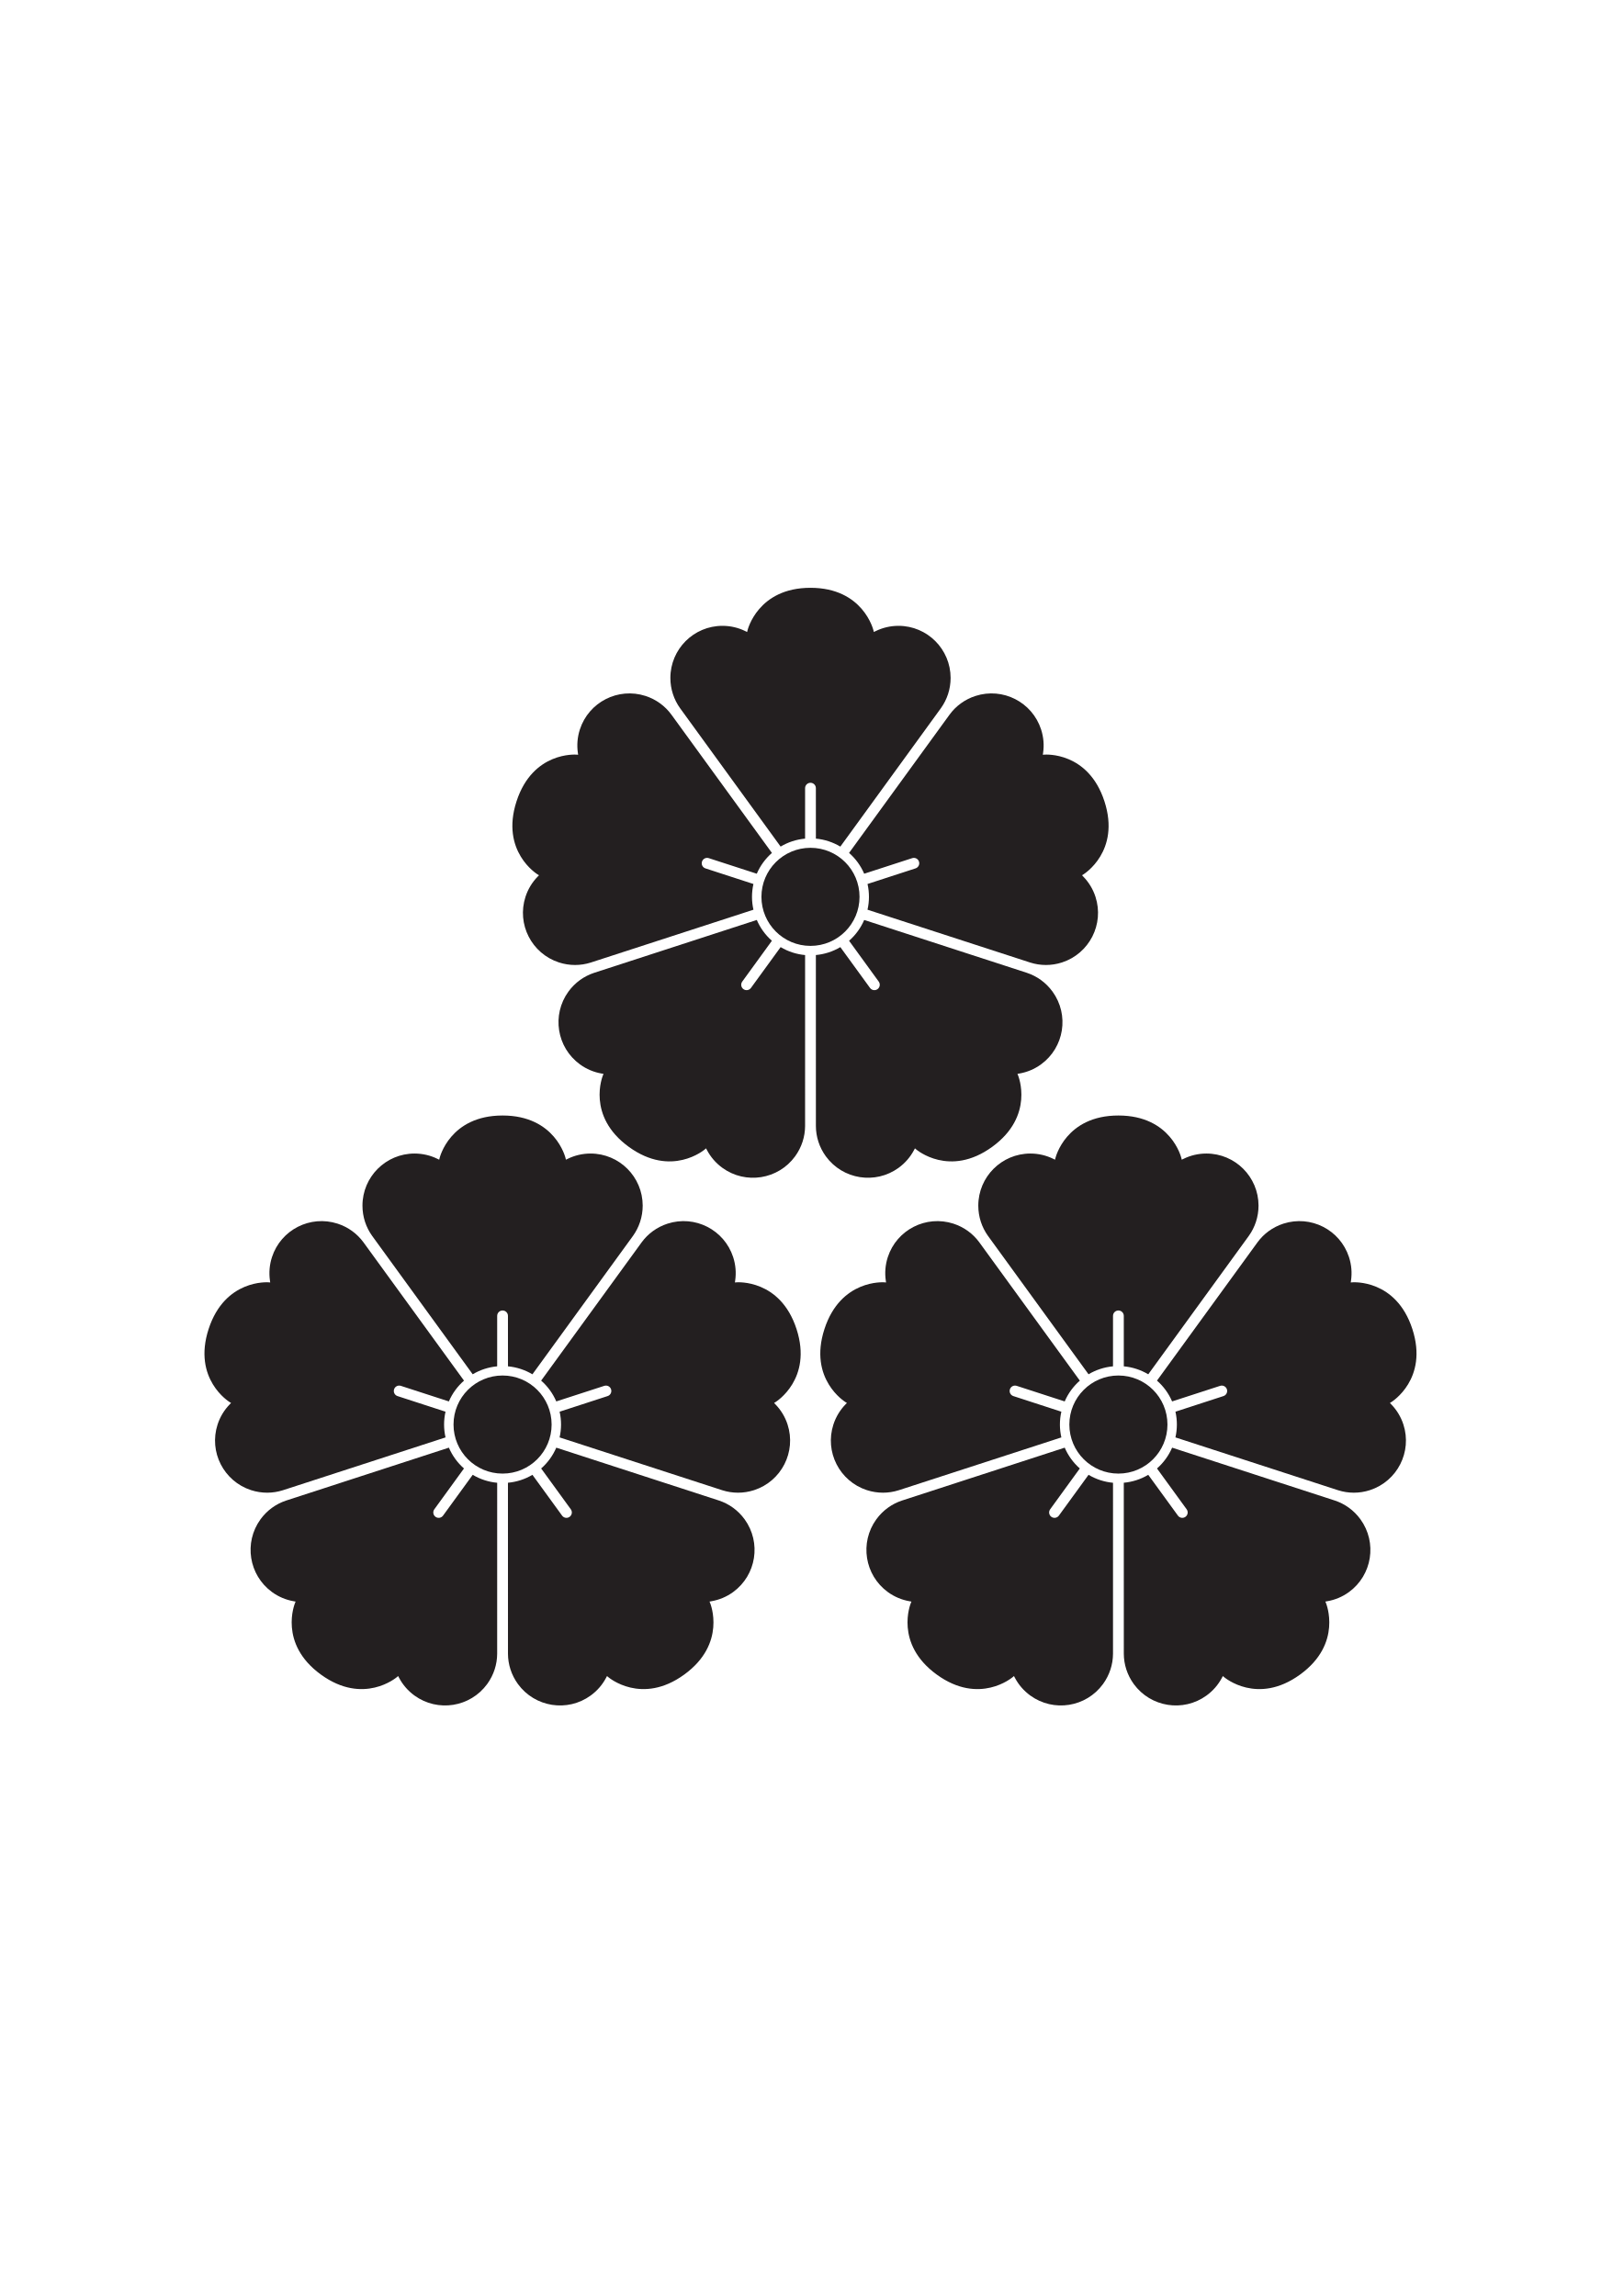
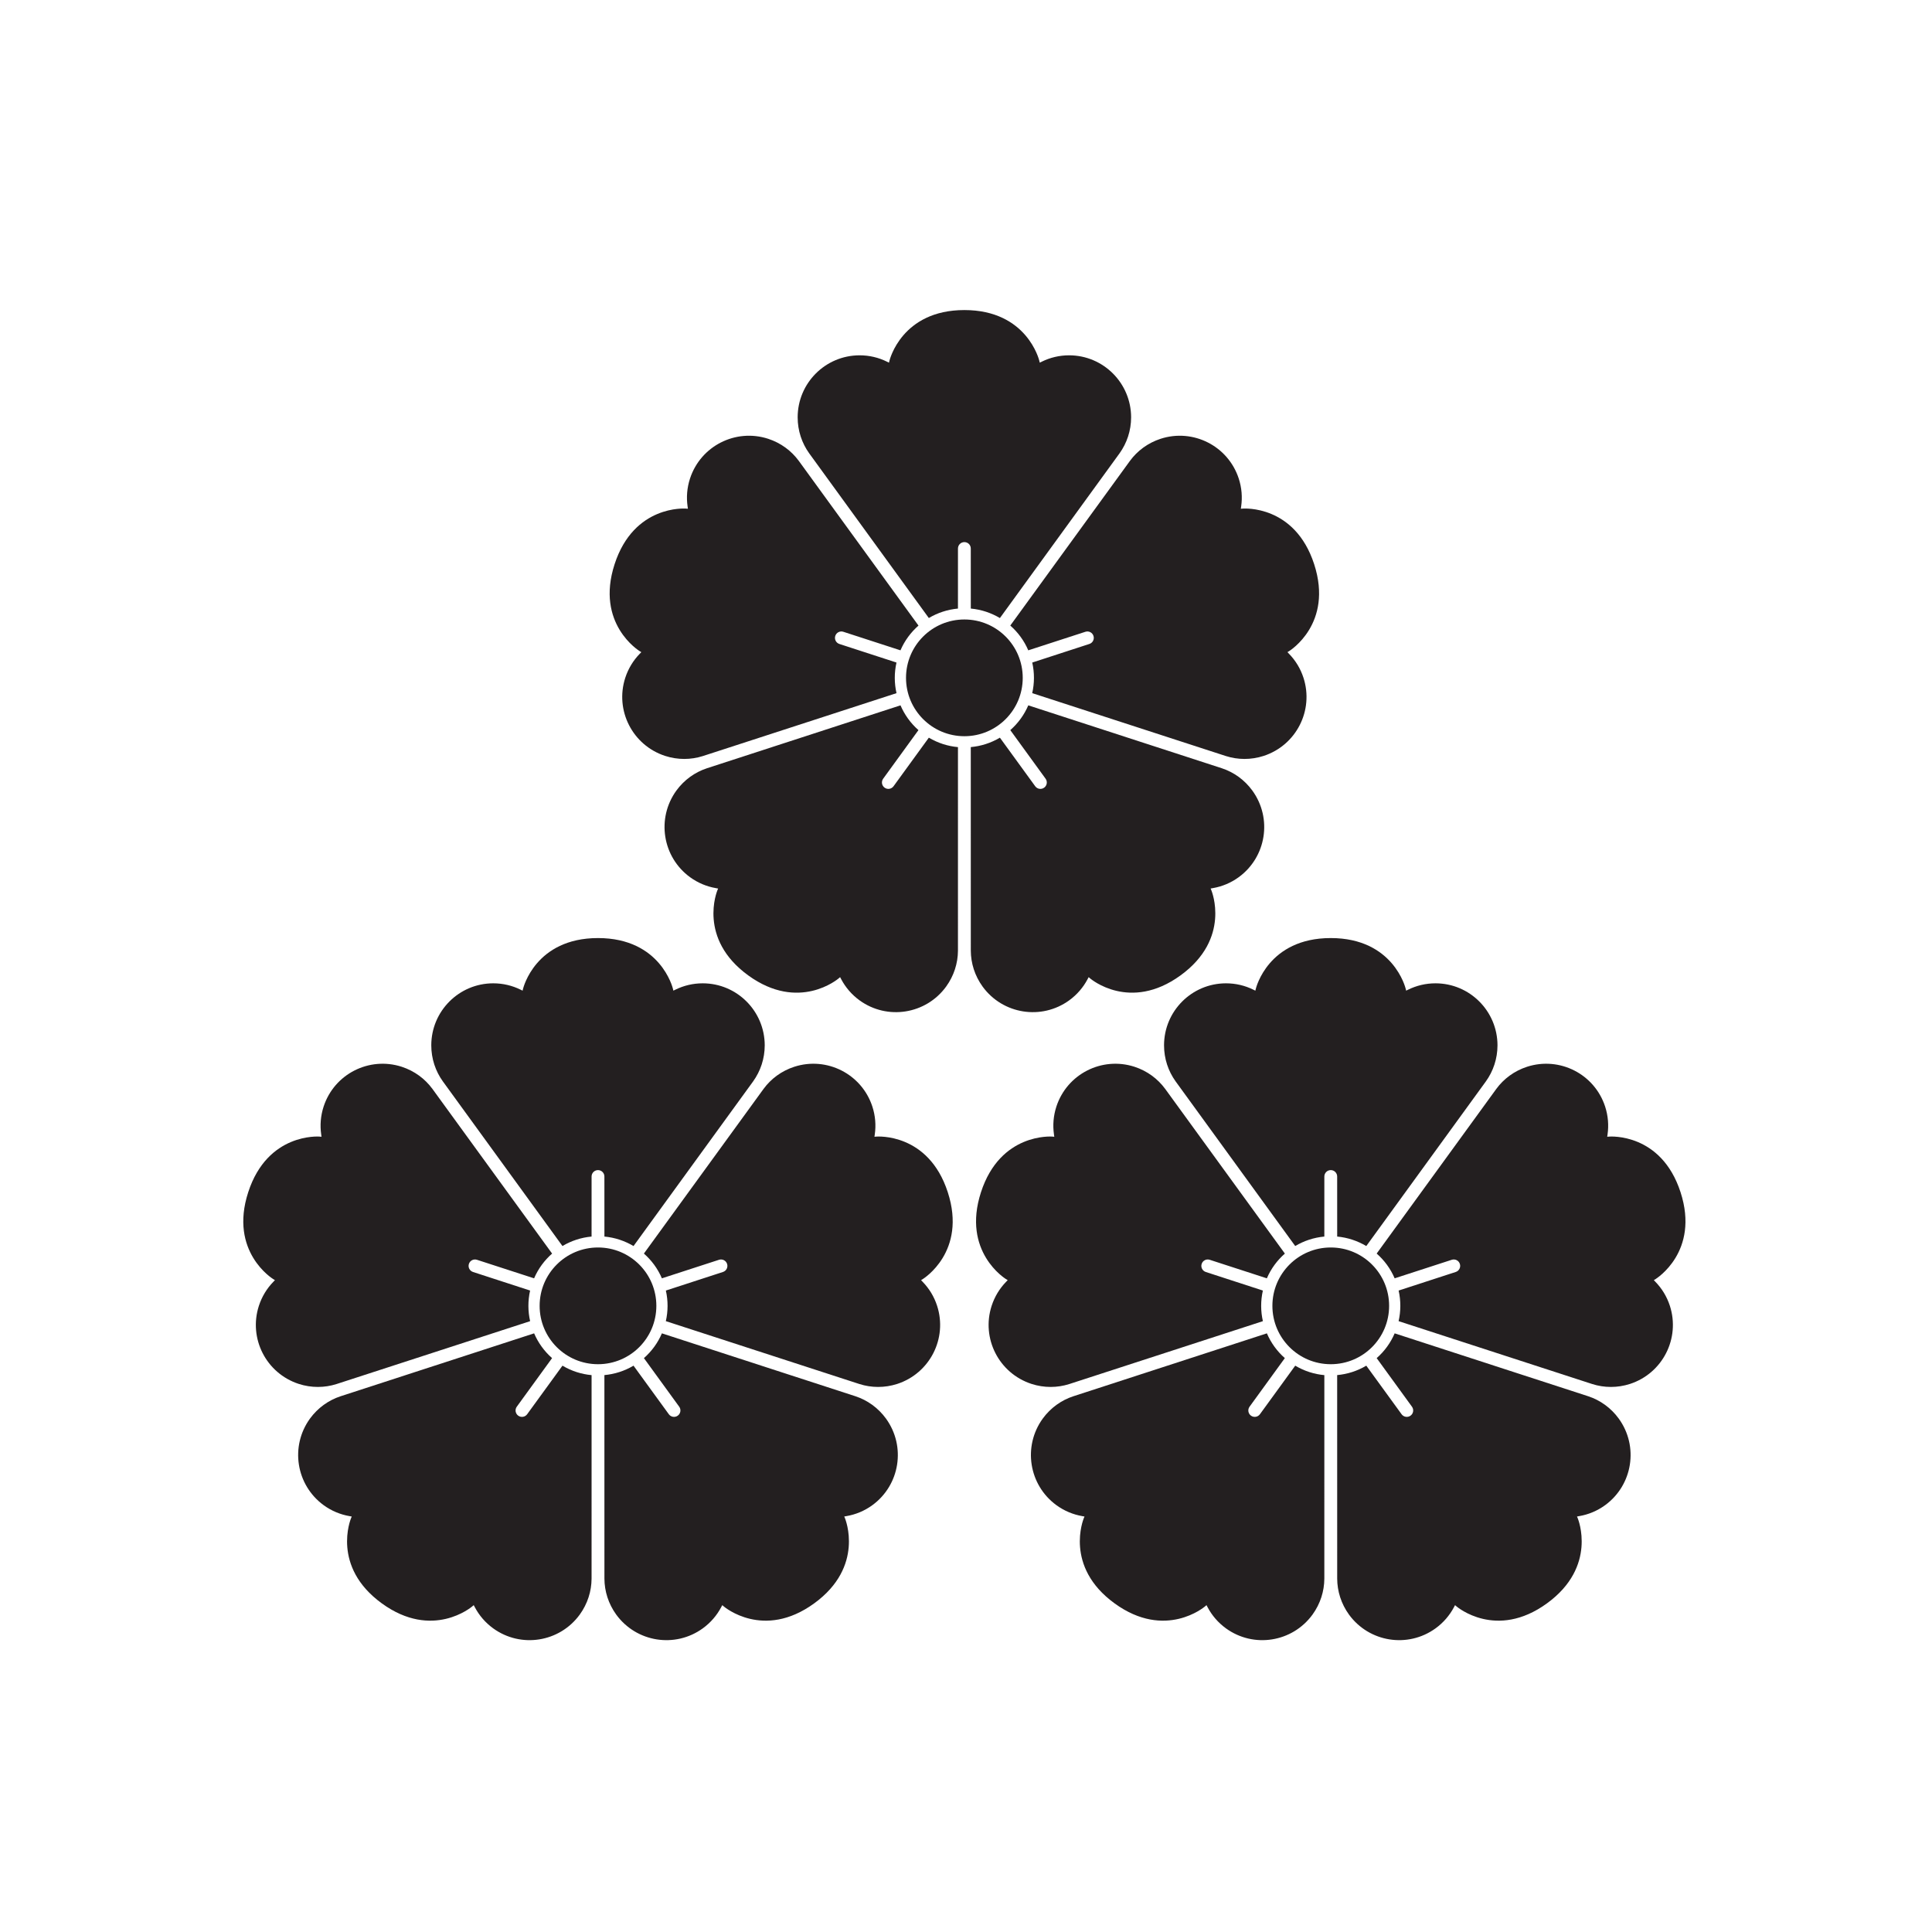
- <svg xmlns="http://www.w3.org/2000/svg" version="1.1" id="svg35902" width="793.701" height="1122.52" viewBox="0 0 793.701 1122.52">
+ <svg xmlns="http://www.w3.org/2000/svg" version="1.1" id="svg35902" width="793.701" height="793.701" viewBox="0 0 793.701 793.701">
  <defs id="defs35906">
    <clipPath clipPathUnits="userSpaceOnUse" id="clipPath36295">
      <path d="m -430.928,527.063 h 595.276 v -841.89 h -595.276 z" id="path36297" style="stroke-width:1" />
    </clipPath>
    <clipPath clipPathUnits="userSpaceOnUse" id="clipPath36301">
      <path d="m -420.971,503.926 h 595.276 v -841.89 h -595.276 z" id="path36303" style="stroke-width:1" />
    </clipPath>
    <clipPath clipPathUnits="userSpaceOnUse" id="clipPath36307">
      <path d="m -395.888,506.247 h 595.276 v -841.89 h -595.276 z" id="path36309" style="stroke-width:1" />
    </clipPath>
    <clipPath clipPathUnits="userSpaceOnUse" id="clipPath36313">
      <path d="m -390.343,530.821 h 595.276 v -841.89 h -595.276 z" id="path36315" style="stroke-width:1" />
    </clipPath>
    <clipPath clipPathUnits="userSpaceOnUse" id="clipPath36319">
      <path d="m -411.999,543.685 h 595.276 v -841.89 H -411.999 Z" id="path36321" style="stroke-width:1" />
    </clipPath>
    <clipPath clipPathUnits="userSpaceOnUse" id="clipPath36325">
      <path d="m -205.153,527.063 h 595.276 v -841.89 H -205.153 Z" id="path36327" style="stroke-width:1" />
    </clipPath>
    <clipPath clipPathUnits="userSpaceOnUse" id="clipPath36331">
      <path d="m -428.006,522.349 h 595.276 v -841.89 h -595.276 z" id="path36333" style="stroke-width:1" />
    </clipPath>
    <clipPath clipPathUnits="userSpaceOnUse" id="clipPath36337">
      <path d="m -186.224,543.685 h 595.276 v -841.89 h -595.276 z" id="path36339" style="stroke-width:1" />
    </clipPath>
    <clipPath clipPathUnits="userSpaceOnUse" id="clipPath36343">
      <path d="m -164.569,530.821 h 595.276 v -841.89 h -595.276 z" id="path36345" style="stroke-width:1" />
    </clipPath>
    <clipPath clipPathUnits="userSpaceOnUse" id="clipPath36349">
      <path d="m -170.113,506.247 h 595.276 v -841.89 h -595.276 z" id="path36351" style="stroke-width:1" />
    </clipPath>
    <clipPath clipPathUnits="userSpaceOnUse" id="clipPath36355">
      <path d="m -195.195,503.926 h 595.276 v -841.89 h -595.276 z" id="path36357" style="stroke-width:1" />
    </clipPath>
    <clipPath clipPathUnits="userSpaceOnUse" id="clipPath36361">
      <path d="m -308.083,310.43 h 595.276 v -841.89 h -595.276 z" id="path36363" style="stroke-width:1" />
    </clipPath>
    <clipPath clipPathUnits="userSpaceOnUse" id="clipPath36367">
      <path d="m -202.231,522.349 h 595.276 v -841.89 h -595.276 z" id="path36369" style="stroke-width:1" />
    </clipPath>
    <clipPath clipPathUnits="userSpaceOnUse" id="clipPath36373">
      <path d="m -315.118,328.853 h 595.276 v -841.89 h -595.276 z" id="path36375" style="stroke-width:1" />
    </clipPath>
    <clipPath clipPathUnits="userSpaceOnUse" id="clipPath36379">
      <path d="m -318.041,333.567 h 595.276 v -841.89 H -318.041 Z" id="path36381" style="stroke-width:1" />
    </clipPath>
    <clipPath clipPathUnits="userSpaceOnUse" id="clipPath36385">
      <path d="m -277.456,337.325 h 595.276 v -841.89 h -595.276 z" id="path36387" style="stroke-width:1" />
    </clipPath>
    <clipPath clipPathUnits="userSpaceOnUse" id="clipPath36391">
      <path d="m -299.111,350.19 h 595.276 v -841.89 H -299.111 Z" id="path36393" style="stroke-width:1" />
    </clipPath>
    <clipPath clipPathUnits="userSpaceOnUse" id="clipPath36397">
      <path d="m -283,312.751 h 595.276 v -841.89 H -283 Z" id="path36399" style="stroke-width:1" />
    </clipPath>
  </defs>
-   <path d="M 420.158 438.471 C 420.158 451.716 409.43 462.448 396.186 462.448 C 382.941 462.448 372.207 451.716 372.207 438.471 C 372.207 425.226 382.941 414.494 396.186 414.494 C 409.43 414.494 420.158 425.226 420.158 438.471" style="fill:#231f20;fill-opacity:1;fill-rule:nonzero;stroke:none" id="path35922" />
-   <path d="M 410.777 413.907 C 424.257 395.35 443.58 368.739 459.929 346.237 C 462.922 342.062 464.677 336.951 464.682 331.422 C 464.644 317.365 453.281 305.993 439.224 305.969 C 435.204 305.969 431.409 306.899 428.03 308.557 L 427.153 308.978 L 426.918 308.035 C 426.886 308.019 421.98 287.379 396.185 287.379 C 370.389 287.379 365.482 308.019 365.445 308.035 L 365.205 308.987 L 364.328 308.557 C 360.956 306.899 357.154 305.969 353.136 305.969 C 339.083 305.993 327.715 317.365 327.693 331.422 C 327.693 336.951 329.436 342.062 332.429 346.231 C 347.876 367.488 380.834 412.872 381.582 413.896 C 385.141 411.774 389.204 410.408 393.544 410.008 L 393.549 385.332 C 393.554 383.876 394.732 382.706 396.185 382.706 C 397.634 382.706 398.814 383.876 398.814 385.332 L 398.825 410.008 C 403.16 410.408 407.217 411.787 410.777 413.907" style="fill:#231f20;fill-opacity:1;fill-rule:nonzero;stroke:none" id="path35926" />
-   <path d="M 377.333 417.002 C 363.848 398.446 344.509 371.847 328.164 349.345 C 325.117 345.202 320.798 341.961 315.538 340.248 C 302.165 335.934 287.836 343.228 283.469 356.59 C 282.223 360.414 281.94 364.31 282.469 368.033 L 282.603 369.001 L 281.631 368.929 C 281.597 368.961 260.459 367.251 252.488 391.781 C 244.515 416.313 262.623 427.358 262.635 427.398 L 263.468 427.919 L 262.789 428.617 C 260.164 431.315 258.112 434.638 256.865 438.462 C 252.541 451.838 259.849 466.161 273.211 470.53 C 278.467 472.238 283.869 472.154 288.76 470.599 C 313.749 462.477 367.097 445.154 368.3 444.761 C 367.38 440.721 367.337 436.434 368.294 432.185 L 344.834 424.555 C 343.45 424.098 342.701 422.619 343.15 421.238 C 343.594 419.859 345.076 419.098 346.454 419.546 L 369.929 427.166 C 371.65 423.162 374.217 419.734 377.333 417.002" style="fill:#231f20;fill-opacity:1;fill-rule:nonzero;stroke:none" id="path35930" />
-   <path d="M 369.941 449.767 C 348.128 456.854 316.854 467.026 290.407 475.62 C 285.521 477.235 281.105 480.34 277.845 484.811 C 269.615 496.202 272.127 512.084 283.479 520.365 C 286.729 522.729 290.348 524.207 294.052 524.851 L 295.015 525.027 L 294.651 525.925 C 294.672 525.961 286.504 545.541 307.377 560.703 C 328.244 575.867 344.344 562.055 344.386 562.061 L 345.134 561.432 L 345.588 562.291 C 347.348 565.62 349.874 568.603 353.125 570.967 C 364.51 579.207 380.385 576.689 388.669 565.332 C 391.918 560.855 393.513 555.693 393.544 550.567 C 393.544 524.287 393.549 468.199 393.549 466.932 C 389.422 466.558 385.334 465.275 381.586 463.046 L 367.08 483.006 C 366.22 484.182 364.58 484.438 363.404 483.584 C 362.233 482.732 361.966 481.091 362.821 479.91 L 377.316 459.943 C 374.045 457.068 371.577 453.572 369.941 449.767" style="fill:#231f20;fill-opacity:1;fill-rule:nonzero;stroke:none" id="path35934" />
-   <path d="M 398.815 466.92 C 398.815 489.855 398.826 522.743 398.826 550.556 C 398.851 555.694 400.446 560.856 403.69 565.333 C 411.974 576.685 427.859 579.208 439.244 570.962 C 442.495 568.601 445.016 565.62 446.782 562.296 L 447.24 561.436 L 447.984 562.061 C 448.02 562.056 464.12 575.865 484.993 560.704 C 505.865 545.542 497.697 525.963 497.72 525.927 L 497.349 525.017 L 498.307 524.848 C 502.016 524.205 505.64 522.727 508.891 520.364 C 520.243 512.083 522.755 496.205 514.513 484.815 C 511.264 480.34 506.848 477.232 501.973 475.62 C 476.985 467.503 423.648 450.163 422.44 449.771 C 420.804 453.577 418.324 457.073 415.048 459.944 L 429.55 479.911 C 430.399 481.095 430.136 482.732 428.96 483.585 C 427.786 484.439 426.144 484.184 425.284 483.005 L 410.778 463.047 C 407.03 465.276 402.942 466.543 398.815 466.92" style="fill:#231f20;fill-opacity:1;fill-rule:nonzero;stroke:none" id="path35938" />
-   <path d="M 424.055 444.756 C 445.867 451.843 477.152 461.997 503.599 470.592 C 508.495 472.155 513.893 472.237 519.153 470.536 C 532.516 466.161 539.823 451.836 535.499 438.459 C 534.257 434.635 532.2 431.316 529.576 428.617 L 528.908 427.909 L 529.737 427.399 C 529.737 427.356 547.845 416.312 539.881 391.781 C 531.907 367.246 510.767 368.959 510.74 368.93 L 509.756 368.999 L 509.896 368.034 C 510.429 364.308 510.141 360.412 508.896 356.588 C 504.528 343.228 490.204 335.931 476.826 340.251 C 471.567 341.96 467.243 345.202 464.206 349.335 C 448.759 370.594 415.791 415.965 415.043 416.992 C 418.164 419.72 420.719 423.163 422.435 427.167 L 445.906 419.547 C 447.295 419.103 448.77 419.856 449.219 421.239 C 449.668 422.617 448.919 424.103 447.53 424.552 L 424.066 432.184 C 425.027 436.437 424.974 440.719 424.055 444.756" style="fill:#231f20;fill-opacity:1;fill-rule:nonzero;stroke:none" id="path35942" />
-   <path d="M 269.641 696.465 C 269.641 709.71 258.913 720.442 245.669 720.442 C 232.424 720.442 221.692 709.71 221.692 696.465 C 221.692 683.218 232.424 672.488 245.669 672.488 C 258.913 672.488 269.641 683.218 269.641 696.465" style="fill:#231f20;fill-opacity:1;fill-rule:nonzero;stroke:none" id="path35946" />
-   <path d="M 260.26 671.901 C 273.74 653.342 293.063 626.733 309.413 604.231 C 312.405 600.056 314.16 594.947 314.165 589.417 C 314.127 575.36 302.764 563.987 288.707 563.964 C 284.687 563.964 280.892 564.893 277.513 566.551 L 276.637 566.973 L 276.401 566.029 C 276.369 566.013 271.463 545.373 245.668 545.373 C 219.873 545.373 214.967 566.013 214.928 566.029 L 214.689 566.981 L 213.812 566.551 C 210.439 564.893 206.639 563.964 202.62 563.964 C 188.567 563.987 177.199 575.36 177.178 589.417 C 177.178 594.947 178.92 600.056 181.914 604.225 C 197.36 625.482 230.317 670.868 231.065 671.89 C 234.625 669.768 238.688 668.402 243.027 668.001 L 243.033 643.326 C 243.039 641.87 244.215 640.7 245.668 640.7 C 247.117 640.7 248.297 641.87 248.297 643.326 L 248.308 668.001 C 252.643 668.402 256.7 669.781 260.26 671.901" style="fill:#231f20;fill-opacity:1;fill-rule:nonzero;stroke:none" id="path35950" />
-   <path d="M 226.817 674.997 C 213.332 656.441 193.993 629.842 177.648 607.34 C 174.601 603.196 170.282 599.956 165.022 598.243 C 151.651 593.929 137.32 601.223 132.953 614.584 C 131.707 618.409 131.424 622.305 131.953 626.028 L 132.087 626.996 L 131.115 626.922 C 131.083 626.956 109.943 625.245 101.973 649.776 C 93.999 674.306 112.107 685.353 112.119 685.393 L 112.952 685.914 L 112.273 686.612 C 109.649 689.31 107.596 692.633 106.351 696.457 C 102.027 709.833 109.333 724.154 122.696 728.525 C 127.951 730.233 133.353 730.149 138.244 728.594 C 163.233 720.472 216.581 703.149 217.785 702.756 C 216.864 698.716 216.822 694.429 217.778 690.18 L 194.318 682.549 C 192.934 682.092 192.186 680.614 192.636 679.233 C 193.078 677.854 194.56 677.092 195.938 677.541 L 219.414 685.16 C 221.134 681.157 223.701 677.728 226.817 674.997" style="fill:#231f20;fill-opacity:1;fill-rule:nonzero;stroke:none" id="path35954" />
-   <path d="M 219.425 707.761 C 197.612 714.849 166.338 725.02 139.891 733.616 C 135.005 735.225 130.591 738.336 127.329 742.804 C 119.099 754.194 121.611 770.074 132.964 778.358 C 136.213 780.722 139.832 782.197 143.536 782.843 L 144.499 783.019 L 144.135 783.917 C 144.156 783.955 135.988 803.534 156.861 818.698 C 177.728 833.857 193.828 820.045 193.869 820.055 L 194.618 819.425 L 195.073 820.281 C 196.832 823.615 199.36 826.598 202.609 828.959 C 213.994 837.202 229.869 834.679 238.154 823.327 C 241.404 818.847 242.996 813.683 243.028 808.559 C 243.028 782.282 243.034 726.194 243.034 724.928 C 238.906 724.553 234.818 723.27 231.072 721.041 L 216.565 740.997 C 215.705 742.173 214.064 742.429 212.888 741.574 C 211.717 740.725 211.45 739.084 212.305 737.902 L 226.801 717.938 C 223.529 715.064 221.061 711.566 219.425 707.761" style="fill:#231f20;fill-opacity:1;fill-rule:nonzero;stroke:none" id="path35958" />
-   <path d="M 248.298 724.913 C 248.298 747.849 248.309 780.732 248.309 808.547 C 248.335 813.683 249.929 818.847 253.173 823.327 C 261.457 834.679 277.343 837.202 288.727 828.954 C 291.978 826.593 294.501 823.614 296.265 820.29 L 296.723 819.425 L 297.467 820.054 C 297.505 820.045 313.603 833.857 334.476 818.698 C 355.348 803.534 347.18 783.954 347.203 783.917 L 346.834 783.009 L 347.79 782.837 C 351.499 782.197 355.123 780.721 358.374 778.358 C 369.726 770.074 372.239 754.2 363.996 742.804 C 360.747 738.334 356.331 735.224 351.456 733.614 C 326.47 725.497 273.131 708.157 271.923 707.765 C 270.287 711.572 267.807 715.068 264.531 717.938 L 279.033 737.902 C 279.882 739.084 279.619 740.724 278.443 741.574 C 277.269 742.429 275.627 742.172 274.767 740.997 L 260.261 721.041 C 256.513 723.27 252.425 724.537 248.298 724.913" style="fill:#231f20;fill-opacity:1;fill-rule:nonzero;stroke:none" id="path35962" />
-   <path d="M 273.538 702.751 C 295.35 709.838 326.635 719.992 353.082 728.587 C 357.979 730.15 363.378 730.232 368.636 728.53 C 381.999 724.155 389.306 709.831 384.982 696.454 C 383.742 692.63 381.683 689.311 379.06 686.612 L 378.392 685.903 L 379.22 685.392 C 379.22 685.35 397.33 674.307 389.364 649.776 C 381.39 625.239 360.25 626.953 360.224 626.923 L 359.239 626.994 L 359.379 626.029 C 359.914 622.303 359.624 618.406 358.379 614.582 C 354.012 601.223 339.687 593.926 326.309 598.245 C 321.05 599.955 316.726 603.197 313.69 607.33 C 298.242 628.589 265.274 673.959 264.526 674.987 C 267.647 677.715 270.202 681.158 271.918 685.16 L 295.389 677.542 C 296.778 677.098 298.253 677.851 298.702 679.232 C 299.151 680.612 298.402 682.098 297.013 682.547 L 273.549 690.179 C 274.51 694.432 274.457 698.714 273.538 702.751" style="fill:#231f20;fill-opacity:1;fill-rule:nonzero;stroke:none" id="path35966" />
-   <path d="M 570.675 696.465 C 570.675 709.71 559.947 720.442 546.703 720.442 C 533.458 720.442 522.724 709.71 522.724 696.465 C 522.724 683.218 533.458 672.488 546.703 672.488 C 559.947 672.488 570.675 683.218 570.675 696.465" style="fill:#231f20;fill-opacity:1;fill-rule:nonzero;stroke:none" id="path35970" />
-   <path d="M 561.294 671.901 C 574.773 653.342 594.097 626.733 610.446 604.231 C 613.439 600.056 615.193 594.947 615.198 589.417 C 615.161 575.36 603.798 563.987 589.739 563.964 C 585.719 563.964 581.926 564.893 578.546 566.551 L 577.67 566.973 L 577.435 566.029 C 577.403 566.013 572.497 545.373 546.702 545.373 C 520.906 545.373 515.999 566.013 515.962 566.029 L 515.721 566.981 L 514.845 566.551 C 511.473 564.893 507.671 563.964 503.653 563.964 C 489.6 563.987 478.232 575.36 478.21 589.417 C 478.21 594.947 479.953 600.056 482.945 604.225 C 498.393 625.482 531.35 670.868 532.099 671.89 C 535.658 669.768 539.721 668.402 544.061 668.001 L 544.066 643.326 C 544.071 641.87 545.247 640.7 546.702 640.7 C 548.15 640.7 549.331 641.87 549.331 643.326 L 549.342 668.001 C 553.677 668.402 557.734 669.781 561.294 671.901" style="fill:#231f20;fill-opacity:1;fill-rule:nonzero;stroke:none" id="path35974" />
-   <path d="M 527.85 674.997 C 514.365 656.441 495.026 629.842 478.681 607.34 C 475.634 603.196 471.315 599.956 466.055 598.243 C 452.682 593.929 438.352 601.223 433.986 614.584 C 432.74 618.409 432.457 622.305 432.986 626.028 L 433.12 626.996 L 432.148 626.922 C 432.114 626.956 410.976 625.245 403.005 649.776 C 395.03 674.306 413.14 685.353 413.15 685.393 L 413.985 685.914 L 413.305 686.612 C 410.681 689.31 408.629 692.633 407.382 696.457 C 403.058 709.833 410.366 724.154 423.728 728.525 C 428.982 730.233 434.386 730.149 439.277 728.594 C 464.265 720.472 517.613 703.149 518.817 702.756 C 517.897 698.716 517.854 694.429 518.811 690.18 L 495.351 682.549 C 493.967 682.092 493.218 680.614 493.667 679.233 C 494.111 677.854 495.593 677.092 496.971 677.541 L 520.446 685.16 C 522.167 681.157 524.733 677.728 527.85 674.997" style="fill:#231f20;fill-opacity:1;fill-rule:nonzero;stroke:none" id="path35978" />
-   <path d="M 520.457 707.761 C 498.645 714.849 467.37 725.02 440.924 733.616 C 436.039 735.225 431.623 738.336 428.363 742.804 C 420.131 754.194 422.644 770.074 433.996 778.358 C 437.247 780.722 440.865 782.197 444.569 782.843 L 445.531 783.019 L 445.167 783.917 C 445.189 783.955 437.021 803.534 457.893 818.698 C 478.761 833.857 494.86 820.045 494.902 820.055 L 495.652 819.425 L 496.105 820.281 C 497.865 823.615 500.392 826.598 503.642 828.959 C 515.028 837.202 530.902 834.679 539.186 823.327 C 542.436 818.847 544.029 813.683 544.061 808.559 C 544.061 782.282 544.066 726.194 544.066 724.928 C 539.94 724.553 535.852 723.27 532.104 721.041 L 517.597 740.997 C 516.737 742.173 515.096 742.429 513.921 741.574 C 512.75 740.725 512.484 739.084 513.337 737.902 L 527.833 717.938 C 524.562 715.064 522.093 711.566 520.457 707.761" style="fill:#231f20;fill-opacity:1;fill-rule:nonzero;stroke:none" id="path35982" />
-   <path d="M 549.332 724.913 C 549.332 747.849 549.343 780.732 549.343 808.547 C 549.368 813.683 550.963 818.847 554.205 823.327 C 562.491 834.679 578.376 837.202 589.761 828.954 C 593.012 826.593 595.533 823.614 597.299 820.29 L 597.757 819.425 L 598.5 820.054 C 598.537 820.045 614.637 833.857 635.509 818.698 C 656.381 803.534 648.214 783.954 648.236 783.917 L 647.866 783.009 L 648.824 782.837 C 652.533 782.197 656.157 780.721 659.408 778.358 C 670.76 770.074 673.272 754.2 665.029 742.804 C 661.781 738.334 657.365 735.224 652.49 733.614 C 627.502 725.497 574.164 708.157 572.957 707.765 C 571.321 711.572 568.841 715.068 565.564 717.938 L 580.065 737.902 C 580.916 739.084 580.653 740.724 579.477 741.574 C 578.303 742.429 576.66 742.172 575.801 740.997 L 561.295 721.041 C 557.547 723.27 553.459 724.537 549.332 724.913" style="fill:#231f20;fill-opacity:1;fill-rule:nonzero;stroke:none" id="path35986" />
-   <path d="M 574.57 702.751 C 596.383 709.838 627.667 719.992 654.115 728.587 C 659.011 730.15 664.41 730.232 669.67 728.53 C 683.032 724.155 690.339 709.831 686.015 696.454 C 684.774 692.63 682.716 689.311 680.092 686.612 L 679.424 685.903 L 680.252 685.392 C 680.252 685.35 698.362 674.307 690.398 649.776 C 682.423 625.239 661.283 626.953 661.256 626.923 L 660.272 626.994 L 660.412 626.029 C 660.946 622.303 660.656 618.406 659.412 614.582 C 655.044 601.223 640.721 593.926 627.342 598.245 C 622.083 599.955 617.759 603.197 614.722 607.33 C 599.275 628.589 566.307 673.959 565.558 674.987 C 568.681 677.715 571.235 681.158 572.951 685.16 L 596.422 677.542 C 597.811 677.098 599.286 677.851 599.735 679.232 C 600.185 680.612 599.435 682.098 598.046 682.547 L 574.582 690.179 C 575.542 694.432 575.489 698.714 574.57 702.751" style="fill:#231f20;fill-opacity:1;fill-rule:nonzero;stroke:none" id="path35990" />
+   <path d="m 420.158,278.471 c 0,13.245 -10.728,23.977 -23.972,23.977 -13.245,0 -23.979,-10.732 -23.979,-23.977 0,-13.245 10.734,-23.977 23.979,-23.977 13.244,0 23.972,10.732 23.972,23.977" style="fill:#231f20;fill-opacity:1;fill-rule:nonzero;stroke:none" id="path35922" />
+   <path d="m 410.777,253.907 c 13.48,-18.557 32.803,-45.168 49.152,-67.67 2.993,-4.175 4.748,-9.286 4.753,-14.815 -0.038,-14.057 -11.401,-25.429 -25.458,-25.453 -4.02,0 -7.815,0.93 -11.194,2.588 l -0.877,0.421 -0.235,-0.943 c -0.032,-0.016 -4.938,-20.656 -30.733,-20.656 -25.796,0 -30.703,20.64 -30.74,20.656 l -0.24,0.952 -0.877,-0.43 c -3.372,-1.658 -7.174,-2.588 -11.192,-2.588 -14.053,0.024 -25.421,11.396 -25.443,25.453 0,5.529 1.743,10.64 4.736,14.809 15.447,21.257 48.405,66.641 49.153,67.665 3.559,-2.122 7.622,-3.488 11.962,-3.888 l 0.005,-24.676 c 0.005,-1.456 1.183,-2.626 2.636,-2.626 1.449,0 2.629,1.17 2.629,2.626 l 0.011,24.676 c 4.335,0.4 8.392,1.779 11.952,3.899" style="fill:#231f20;fill-opacity:1;fill-rule:nonzero;stroke:none" id="path35926" />
+   <path d="m 377.333,257.002 c -13.485,-18.556 -32.824,-45.155 -49.169,-67.657 -3.047,-4.143 -7.366,-7.384 -12.626,-9.097 -13.373,-4.314 -27.702,2.98 -32.069,16.342 -1.246,3.824 -1.529,7.72 -1,11.443 l 0.134,0.968 -0.972,-0.072 c -0.034,0.032 -21.172,-1.678 -29.143,22.852 -7.973,24.532 10.135,35.577 10.147,35.617 l 0.833,0.521 -0.679,0.698 c -2.625,2.698 -4.677,6.021 -5.924,9.845 -4.324,13.376 2.984,27.699 16.346,32.068 5.256,1.708 10.658,1.624 15.549,0.069 24.989,-8.122 78.337,-25.445 79.54,-25.838 -0.92,-4.04 -0.963,-8.327 -0.006,-12.576 l -23.46,-7.63 c -1.384,-0.457 -2.133,-1.936 -1.684,-3.317 0.444,-1.379 1.926,-2.14 3.304,-1.692 l 23.475,7.62 c 1.721,-4.004 4.288,-7.432 7.404,-10.164" style="fill:#231f20;fill-opacity:1;fill-rule:nonzero;stroke:none" id="path35930" />
+   <path d="m 369.941,289.767 c -21.813,7.087 -53.087,17.259 -79.534,25.853 -4.886,1.615 -9.302,4.72 -12.562,9.191 -8.23,11.391 -5.718,27.273 5.634,35.554 3.25,2.364 6.869,3.842 10.573,4.486 l 0.963,0.176 -0.364,0.898 c 0.021,0.036 -8.147,19.616 12.726,34.778 20.867,15.164 36.967,1.352 37.009,1.358 l 0.748,-0.629 0.454,0.859 c 1.76,3.329 4.286,6.312 7.537,8.676 11.385,8.24 27.26,5.722 35.544,-5.635 3.249,-4.477 4.844,-9.639 4.875,-14.765 0,-26.28 0.005,-82.368 0.005,-83.635 -4.127,-0.374 -8.215,-1.657 -11.963,-3.886 l -14.506,19.96 c -0.86,1.176 -2.5,1.432 -3.676,0.578 -1.171,-0.852 -1.438,-2.493 -0.583,-3.674 l 14.495,-19.967 c -3.271,-2.875 -5.739,-6.371 -7.375,-10.176" style="fill:#231f20;fill-opacity:1;fill-rule:nonzero;stroke:none" id="path35934" />
+   <path d="m 398.815,306.92 c 0,22.935 0.011,55.823 0.011,83.636 0.025,5.138 1.62,10.3 4.864,14.777 8.284,11.352 24.169,13.875 35.554,5.629 3.251,-2.361 5.772,-5.342 7.538,-8.666 l 0.458,-0.86 0.744,0.625 c 0.036,-0.005 16.136,13.804 37.009,-1.357 20.872,-15.162 12.704,-34.741 12.727,-34.777 l -0.371,-0.91 0.958,-0.169 c 3.709,-0.643 7.333,-2.121 10.584,-4.484 11.352,-8.281 13.864,-24.159 5.622,-35.549 -3.249,-4.475 -7.665,-7.583 -12.54,-9.195 -24.988,-8.117 -78.325,-25.457 -79.533,-25.849 -1.636,3.806 -4.116,7.302 -7.392,10.173 l 14.502,19.967 c 0.849,1.184 0.586,2.821 -0.59,3.674 -1.174,0.854 -2.816,0.599 -3.676,-0.58 l -14.506,-19.958 c -3.748,2.229 -7.836,3.496 -11.963,3.873" style="fill:#231f20;fill-opacity:1;fill-rule:nonzero;stroke:none" id="path35938" />
+   <path d="m 424.055,284.756 c 21.812,7.087 53.097,17.241 79.544,25.836 4.896,1.563 10.294,1.645 15.554,-0.056 13.363,-4.375 20.67,-18.7 16.346,-32.077 -1.242,-3.824 -3.299,-7.143 -5.923,-9.842 l -0.668,-0.708 0.829,-0.51 c 0,-0.043 18.108,-11.087 10.144,-35.618 -7.974,-24.535 -29.114,-22.822 -29.141,-22.851 l -0.984,0.069 0.14,-0.965 c 0.533,-3.726 0.245,-7.622 -1,-11.446 -4.368,-13.36 -18.692,-20.657 -32.07,-16.337 -5.259,1.709 -9.583,4.951 -12.62,9.084 -15.447,21.259 -48.415,66.63 -49.163,67.657 3.121,2.728 5.676,6.171 7.392,10.175 l 23.471,-7.62 c 1.389,-0.444 2.864,0.309 3.313,1.692 0.449,1.378 -0.3,2.864 -1.689,3.313 l -23.464,7.632 c 0.961,4.253 0.908,8.535 -0.011,12.572" style="fill:#231f20;fill-opacity:1;fill-rule:nonzero;stroke:none" id="path35942" />
+   <path d="m 269.641,536.465 c 0,13.245 -10.728,23.977 -23.972,23.977 -13.245,0 -23.977,-10.732 -23.977,-23.977 0,-13.247 10.732,-23.977 23.977,-23.977 13.244,0 23.972,10.73 23.972,23.977" style="fill:#231f20;fill-opacity:1;fill-rule:nonzero;stroke:none" id="path35946" />
+   <path d="m 260.26,511.901 c 13.48,-18.559 32.803,-45.168 49.153,-67.67 2.992,-4.175 4.747,-9.284 4.752,-14.814 -0.038,-14.057 -11.401,-25.43 -25.458,-25.453 -4.02,0 -7.815,0.929 -11.194,2.587 l -0.876,0.422 -0.236,-0.944 c -0.032,-0.016 -4.938,-20.656 -30.733,-20.656 -25.795,0 -30.701,20.64 -30.74,20.656 l -0.239,0.952 -0.877,-0.43 c -3.373,-1.658 -7.173,-2.587 -11.192,-2.587 -14.053,0.023 -25.421,11.396 -25.442,25.453 0,5.53 1.742,10.639 4.736,14.808 15.446,21.257 48.403,66.643 49.151,67.665 3.56,-2.122 7.623,-3.488 11.962,-3.889 l 0.006,-24.675 c 0.006,-1.456 1.182,-2.626 2.635,-2.626 1.449,0 2.629,1.17 2.629,2.626 l 0.011,24.675 c 4.335,0.401 8.392,1.78 11.952,3.9" style="fill:#231f20;fill-opacity:1;fill-rule:nonzero;stroke:none" id="path35950" />
+   <path d="m 226.817,514.997 c -13.485,-18.556 -32.824,-45.155 -49.169,-67.657 -3.047,-4.144 -7.366,-7.384 -12.626,-9.097 -13.371,-4.314 -27.702,2.98 -32.069,16.341 -1.246,3.825 -1.529,7.721 -1,11.444 l 0.134,0.968 -0.972,-0.074 c -0.032,0.034 -21.172,-1.677 -29.142,22.854 -7.974,24.53 10.134,35.577 10.146,35.617 l 0.833,0.521 -0.679,0.698 c -2.624,2.698 -4.677,6.021 -5.922,9.845 -4.324,13.376 2.982,27.697 16.345,32.068 5.255,1.708 10.657,1.624 15.548,0.069 24.989,-8.122 78.337,-25.445 79.541,-25.838 -0.921,-4.04 -0.963,-8.327 -0.007,-12.576 l -23.46,-7.631 c -1.384,-0.457 -2.132,-1.935 -1.682,-3.316 0.442,-1.379 1.924,-2.141 3.302,-1.692 l 23.476,7.619 c 1.72,-4.003 4.287,-7.432 7.403,-10.163" style="fill:#231f20;fill-opacity:1;fill-rule:nonzero;stroke:none" id="path35954" />
+   <path d="m 219.425,547.761 c -21.813,7.088 -53.087,17.259 -79.534,25.855 -4.886,1.609 -9.3,4.72 -12.562,9.188 -8.23,11.39 -5.718,27.27 5.635,35.554 3.249,2.364 6.868,3.839 10.572,4.485 l 0.963,0.176 -0.364,0.898 c 0.021,0.038 -8.147,19.617 12.726,34.781 20.867,15.159 36.967,1.347 37.008,1.357 l 0.749,-0.63 0.455,0.856 c 1.759,3.334 4.287,6.317 7.536,8.678 11.385,8.243 27.26,5.72 35.545,-5.632 3.25,-4.48 4.842,-9.644 4.874,-14.768 0,-26.277 0.006,-82.365 0.006,-83.631 -4.128,-0.375 -8.216,-1.658 -11.962,-3.887 l -14.507,19.956 c -0.86,1.176 -2.501,1.432 -3.677,0.577 -1.171,-0.849 -1.438,-2.49 -0.583,-3.672 l 14.496,-19.964 c -3.272,-2.874 -5.74,-6.372 -7.376,-10.177" style="fill:#231f20;fill-opacity:1;fill-rule:nonzero;stroke:none" id="path35958" />
+   <path d="m 248.298,564.913 c 0,22.936 0.011,55.819 0.011,83.634 0.026,5.136 1.62,10.3 4.864,14.78 8.284,11.352 24.17,13.875 35.554,5.627 3.251,-2.361 5.774,-5.34 7.538,-8.664 l 0.458,-0.865 0.744,0.629 c 0.038,-0.009 16.136,13.803 37.009,-1.356 20.872,-15.164 12.704,-34.744 12.727,-34.781 l -0.369,-0.908 0.956,-0.172 c 3.709,-0.64 7.333,-2.116 10.584,-4.479 11.352,-8.284 13.865,-24.158 5.622,-35.554 -3.249,-4.47 -7.665,-7.58 -12.54,-9.19 -24.986,-8.117 -78.325,-25.457 -79.533,-25.849 -1.636,3.807 -4.116,7.303 -7.392,10.173 l 14.502,19.964 c 0.849,1.182 0.586,2.822 -0.59,3.672 -1.174,0.855 -2.816,0.598 -3.676,-0.577 l -14.506,-19.956 c -3.748,2.229 -7.836,3.496 -11.963,3.872" style="fill:#231f20;fill-opacity:1;fill-rule:nonzero;stroke:none" id="path35962" />
+   <path d="m 273.538,542.751 c 21.812,7.087 53.097,17.241 79.544,25.836 4.897,1.563 10.296,1.645 15.554,-0.057 13.363,-4.375 20.67,-18.699 16.346,-32.076 -1.24,-3.824 -3.299,-7.143 -5.922,-9.842 l -0.668,-0.709 0.828,-0.511 c 0,-0.042 18.11,-11.085 10.144,-35.616 -7.974,-24.537 -29.114,-22.823 -29.14,-22.853 l -0.985,0.071 0.14,-0.965 c 0.535,-3.726 0.245,-7.623 -1,-11.447 -4.367,-13.359 -18.692,-20.656 -32.07,-16.337 -5.259,1.71 -9.583,4.952 -12.619,9.085 -15.448,21.259 -48.416,66.629 -49.164,67.657 3.121,2.728 5.676,6.171 7.392,10.173 l 23.471,-7.618 c 1.389,-0.444 2.864,0.309 3.313,1.69 0.449,1.38 -0.3,2.866 -1.689,3.315 l -23.464,7.632 c 0.961,4.253 0.908,8.535 -0.011,12.572" style="fill:#231f20;fill-opacity:1;fill-rule:nonzero;stroke:none" id="path35966" />
+   <path d="m 570.675,536.465 c 0,13.245 -10.728,23.977 -23.972,23.977 -13.245,0 -23.979,-10.732 -23.979,-23.977 0,-13.247 10.734,-23.977 23.979,-23.977 13.244,0 23.972,10.73 23.972,23.977" style="fill:#231f20;fill-opacity:1;fill-rule:nonzero;stroke:none" id="path35970" />
+   <path d="m 561.294,511.901 c 13.479,-18.559 32.803,-45.168 49.152,-67.67 2.993,-4.175 4.747,-9.284 4.752,-14.814 -0.037,-14.057 -11.4,-25.43 -25.459,-25.453 -4.02,0 -7.813,0.929 -11.193,2.587 l -0.876,0.422 -0.235,-0.944 c -0.032,-0.016 -4.938,-20.656 -30.733,-20.656 -25.796,0 -30.703,20.64 -30.74,20.656 l -0.241,0.952 -0.876,-0.43 c -3.372,-1.658 -7.174,-2.587 -11.192,-2.587 -14.053,0.023 -25.421,11.396 -25.443,25.453 0,5.53 1.743,10.639 4.735,14.808 15.448,21.257 48.405,66.643 49.154,67.665 3.559,-2.122 7.622,-3.488 11.962,-3.889 l 0.005,-24.675 c 0.005,-1.456 1.181,-2.626 2.636,-2.626 1.448,0 2.629,1.17 2.629,2.626 l 0.011,24.675 c 4.335,0.401 8.392,1.78 11.952,3.9" style="fill:#231f20;fill-opacity:1;fill-rule:nonzero;stroke:none" id="path35974" />
+   <path d="m 527.85,514.997 c -13.485,-18.556 -32.824,-45.155 -49.169,-67.657 -3.047,-4.144 -7.366,-7.384 -12.626,-9.097 -13.373,-4.314 -27.703,2.98 -32.069,16.341 -1.246,3.825 -1.529,7.721 -1,11.444 l 0.134,0.968 -0.972,-0.074 c -0.034,0.034 -21.172,-1.677 -29.143,22.854 -7.975,24.53 10.135,35.577 10.145,35.617 l 0.835,0.521 -0.68,0.698 c -2.624,2.698 -4.676,6.021 -5.923,9.845 -4.324,13.376 2.984,27.697 16.346,32.068 5.254,1.708 10.658,1.624 15.549,0.069 24.988,-8.122 78.336,-25.445 79.54,-25.838 -0.92,-4.04 -0.963,-8.327 -0.006,-12.576 l -23.46,-7.631 c -1.384,-0.457 -2.133,-1.935 -1.684,-3.316 0.444,-1.379 1.926,-2.141 3.304,-1.692 l 23.475,7.619 c 1.721,-4.003 4.287,-7.432 7.404,-10.163" style="fill:#231f20;fill-opacity:1;fill-rule:nonzero;stroke:none" id="path35978" />
+   <path d="m 520.457,547.761 c -21.812,7.088 -53.087,17.259 -79.533,25.855 -4.885,1.609 -9.301,4.72 -12.561,9.188 -8.232,11.39 -5.719,27.27 5.633,35.554 3.251,2.364 6.869,3.839 10.573,4.485 l 0.962,0.176 -0.364,0.898 c 0.022,0.038 -8.146,19.617 12.726,34.781 20.868,15.159 36.967,1.347 37.009,1.357 l 0.75,-0.63 0.453,0.856 c 1.76,3.334 4.287,6.317 7.537,8.678 11.386,8.243 27.26,5.72 35.544,-5.632 3.25,-4.48 4.843,-9.644 4.875,-14.768 0,-26.277 0.005,-82.365 0.005,-83.631 -4.126,-0.375 -8.214,-1.658 -11.962,-3.887 l -14.507,19.956 c -0.86,1.176 -2.501,1.432 -3.676,0.577 -1.171,-0.849 -1.437,-2.49 -0.584,-3.672 l 14.496,-19.964 c -3.271,-2.874 -5.74,-6.372 -7.376,-10.177" style="fill:#231f20;fill-opacity:1;fill-rule:nonzero;stroke:none" id="path35982" />
+   <path d="m 549.332,564.913 c 0,22.936 0.011,55.819 0.011,83.634 0.025,5.136 1.62,10.3 4.862,14.78 8.286,11.352 24.171,13.875 35.556,5.627 3.251,-2.361 5.772,-5.34 7.538,-8.664 l 0.458,-0.865 0.743,0.629 c 0.037,-0.009 16.137,13.803 37.009,-1.356 20.872,-15.164 12.705,-34.744 12.727,-34.781 l -0.37,-0.908 0.958,-0.172 c 3.709,-0.64 7.333,-2.116 10.584,-4.479 11.352,-8.284 13.864,-24.158 5.621,-35.554 -3.248,-4.47 -7.664,-7.58 -12.539,-9.19 -24.988,-8.117 -78.326,-25.457 -79.533,-25.849 -1.636,3.807 -4.116,7.303 -7.393,10.173 l 14.501,19.964 c 0.851,1.182 0.588,2.822 -0.588,3.672 -1.174,0.855 -2.817,0.598 -3.676,-0.577 l -14.506,-19.956 c -3.748,2.229 -7.836,3.496 -11.963,3.872" style="fill:#231f20;fill-opacity:1;fill-rule:nonzero;stroke:none" id="path35986" />
+   <path d="m 574.57,542.751 c 21.813,7.087 53.097,17.241 79.545,25.836 4.896,1.563 10.295,1.645 15.555,-0.057 13.362,-4.375 20.669,-18.699 16.345,-32.076 -1.241,-3.824 -3.299,-7.143 -5.923,-9.842 l -0.668,-0.709 0.828,-0.511 c 0,-0.042 18.11,-11.085 10.146,-35.616 -7.975,-24.537 -29.115,-22.823 -29.142,-22.853 l -0.984,0.071 0.14,-0.965 c 0.534,-3.726 0.244,-7.623 -1,-11.447 -4.368,-13.359 -18.691,-20.656 -32.07,-16.337 -5.259,1.71 -9.583,4.952 -12.62,9.085 -15.447,21.259 -48.415,66.629 -49.164,67.657 3.123,2.728 5.677,6.171 7.393,10.173 l 23.471,-7.618 c 1.389,-0.444 2.864,0.309 3.313,1.69 0.45,1.38 -0.3,2.866 -1.689,3.315 l -23.464,7.632 c 0.96,4.253 0.907,8.535 -0.012,12.572" style="fill:#231f20;fill-opacity:1;fill-rule:nonzero;stroke:none" id="path35990" />
</svg>
